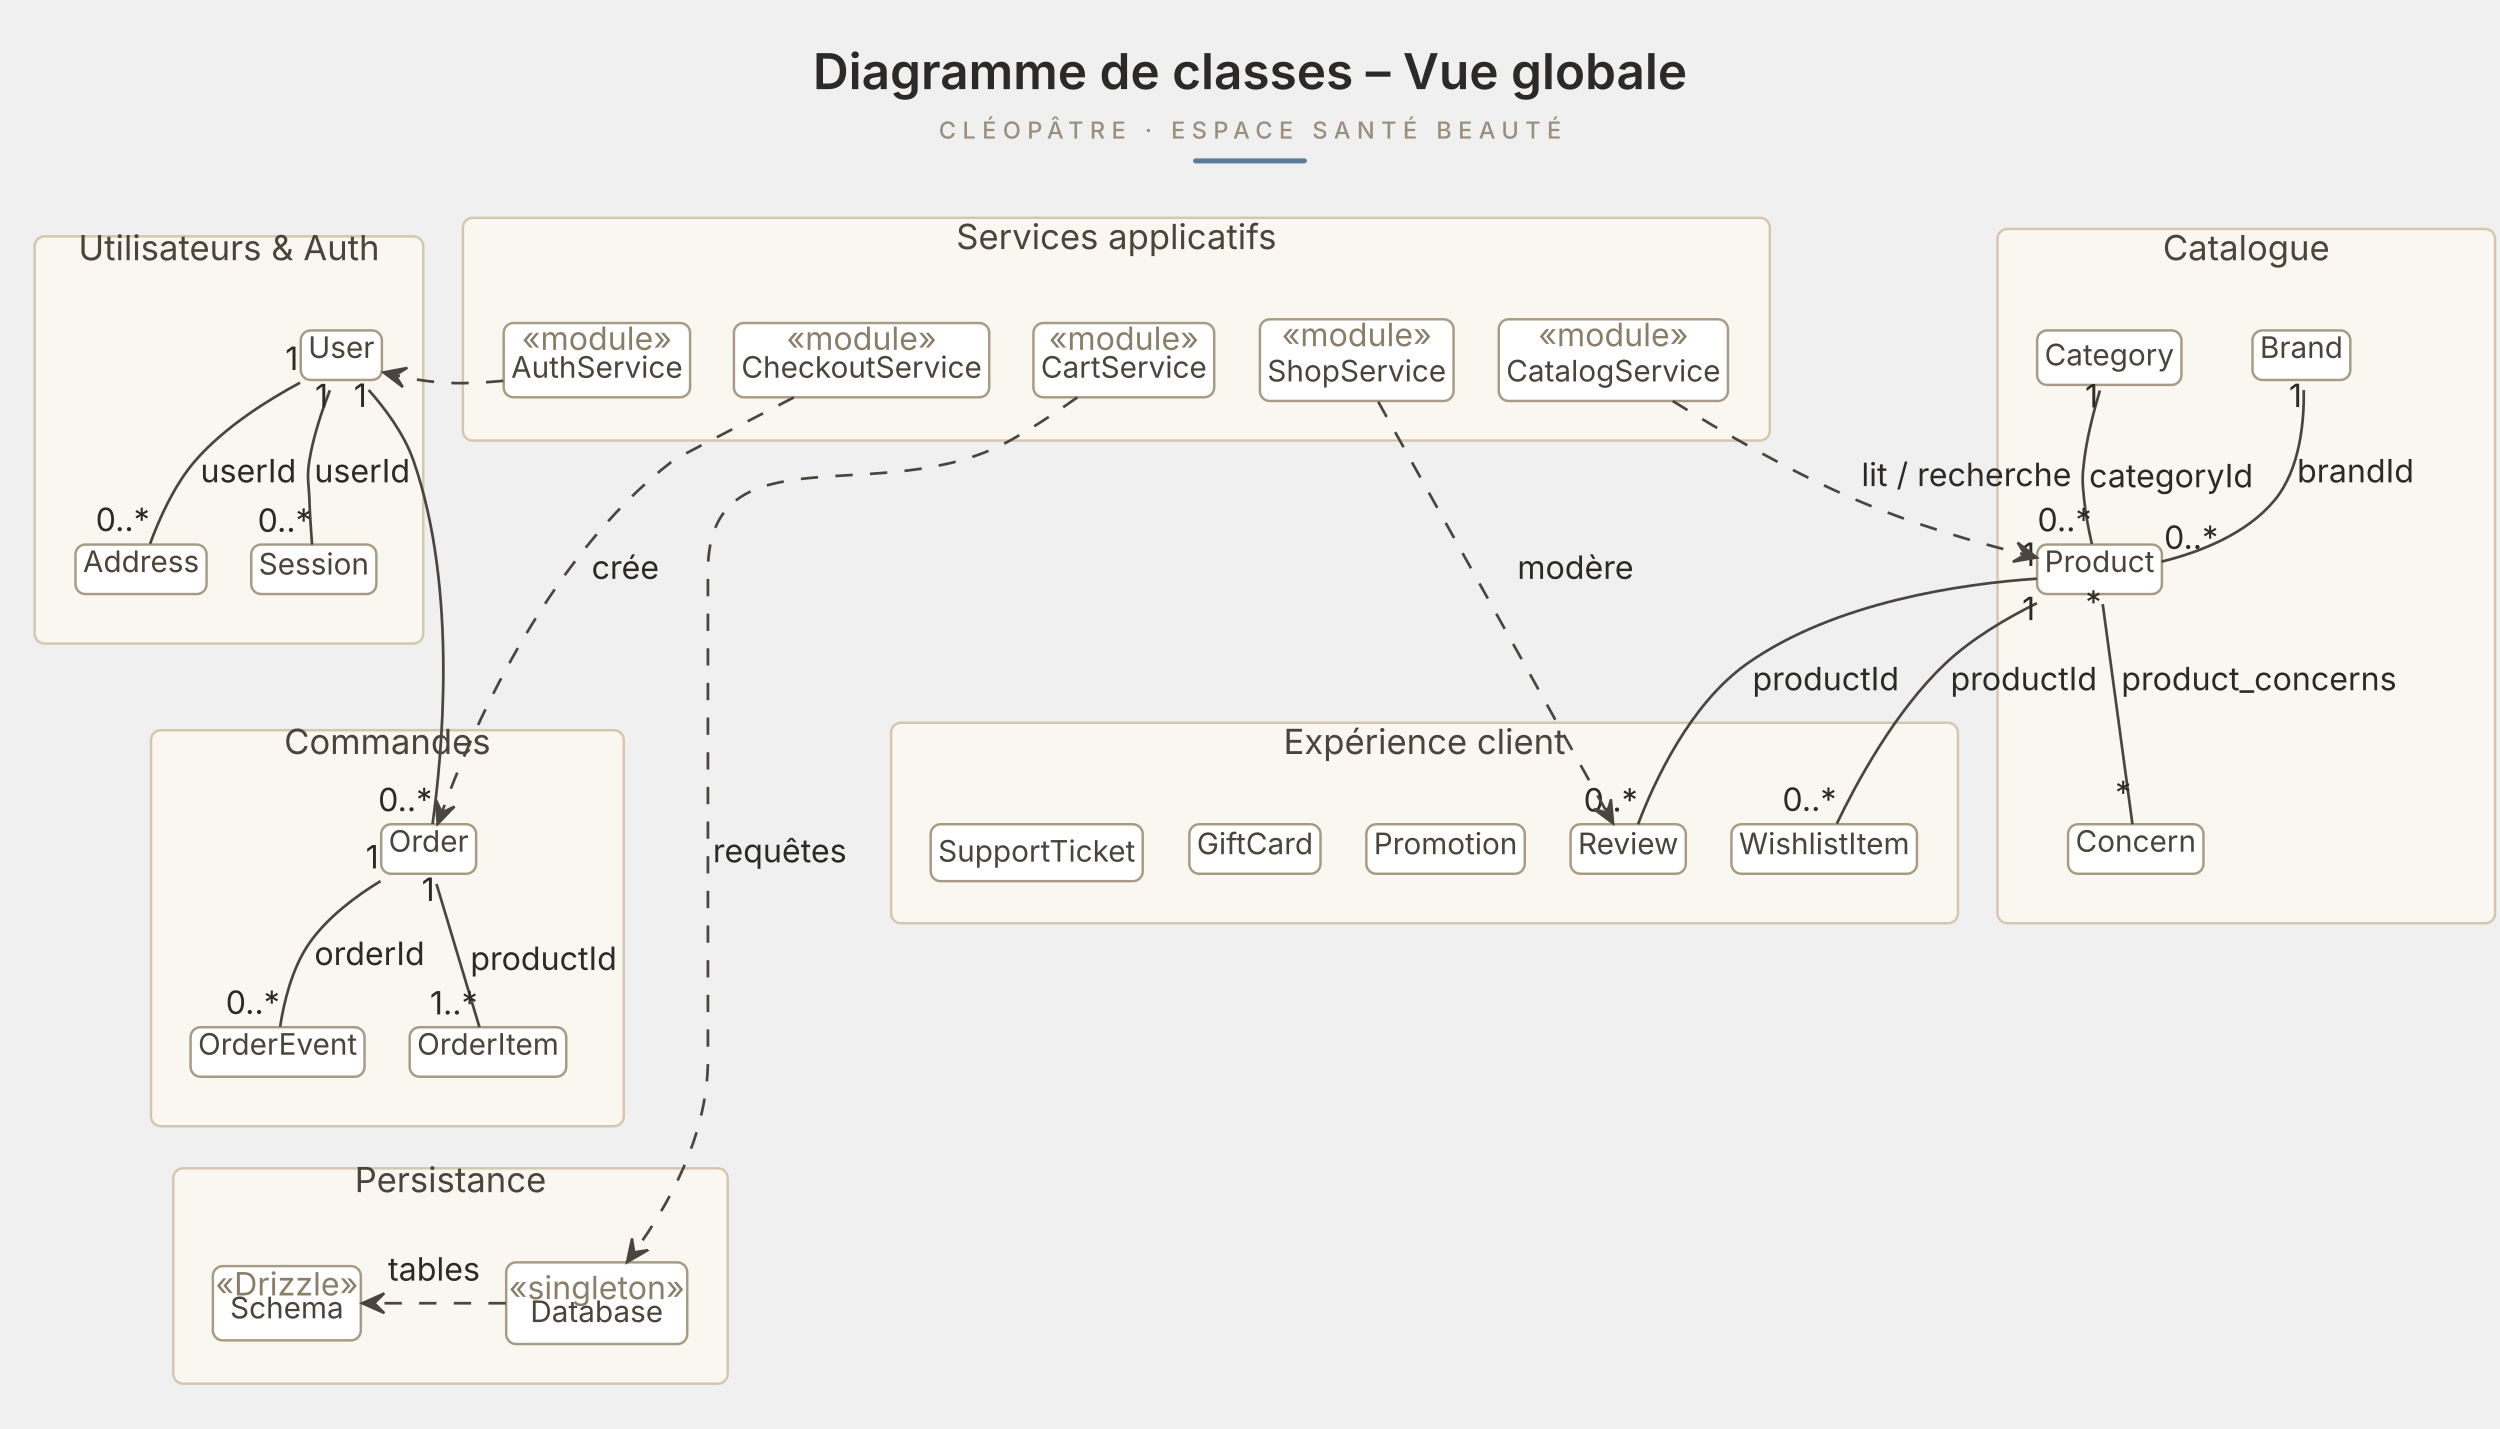
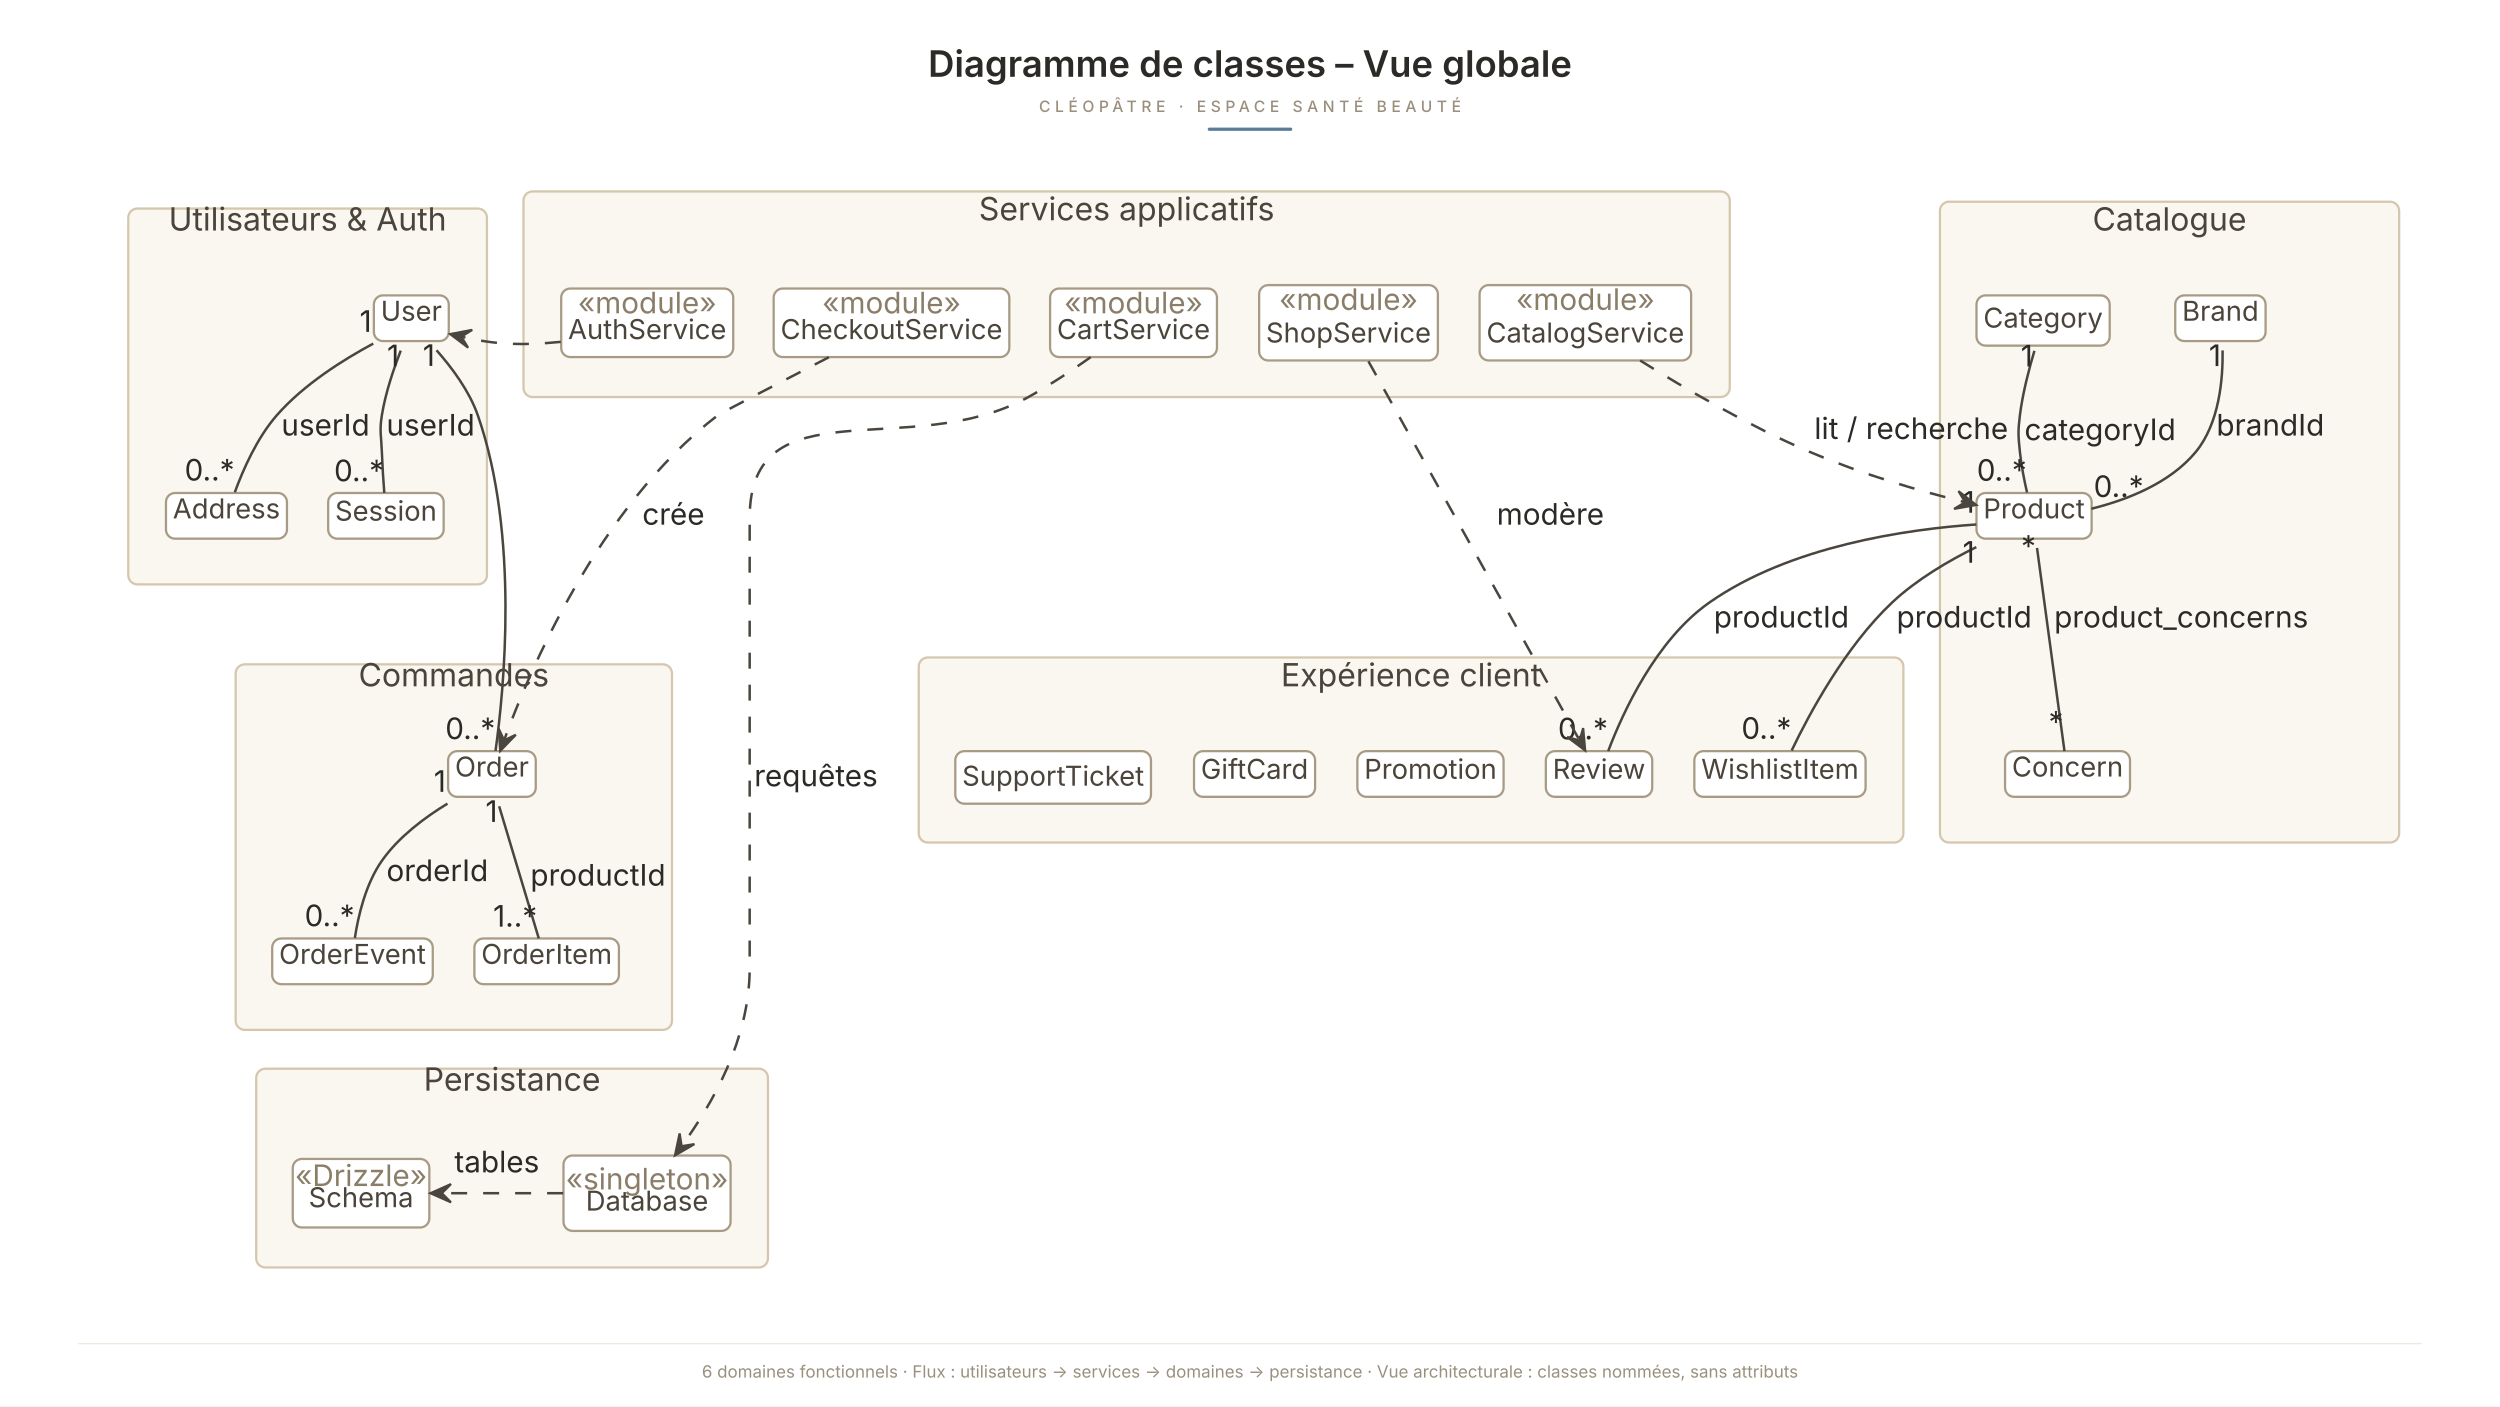
- <svg xmlns="http://www.w3.org/2000/svg" version="1.1" viewBox="0 0 1010 577" width="1010" height="577">
-   <g transform="translate(0,0)">
-     <text x="505.0" y="36" font-family="Inter" font-size="20" font-weight="600" fill="#2C2A26" text-anchor="middle">Diagramme de classes – Vue globale</text>
-     <text x="505.0" y="56" font-family="Inter" font-size="9.5" font-weight="500" letter-spacing="2.6" fill="#9A8F7D" text-anchor="middle">CLÉOPÂTRE · ESPACE SANTÉ BEAUTÉ</text>
-     <rect x="482.0" y="64" width="46" height="2" rx="1" fill="#5B7C99" />
-   </g>
-   <g transform="translate(0,84)">
+ <svg xmlns="http://www.w3.org/2000/svg" version="1.1" viewBox="0 0 3840 2160" width="3840" height="2160">
+   <rect x="0" y="0" width="3840" height="2160" fill="#FFFFFF" />
+   <text x="1920.0" y="118" font-family="Inter" font-size="56" font-weight="600" fill="#2C2A26" text-anchor="middle">Diagramme de classes – Vue globale</text>
+   <text x="1920.0" y="172" font-family="Inter" font-size="24" font-weight="500" letter-spacing="7" fill="#9A8F7D" text-anchor="middle">CLÉOPÂTRE · ESPACE SANTÉ BEAUTÉ</text>
+   <rect x="1855.0" y="196" width="130" height="5" rx="2.5" fill="#5B7C99" />
+   <g transform="translate(147.9,280.0) scale(3.5091)">
    <defs />
    <g>
      <g class="cluster" data-qualified-name="PU" id="ent0001" data-source-line="93">
        <rect x="14" y="11.50" width="157" height="164.50" rx="4" ry="4" fill="#FAF7F1" stroke="#D5C7AE" stroke-width="1" />
        <text x="31.67" y="21.12" font-size="14" fill="#4A443A" xml:space="preserve" style="white-space: pre" font-family="Inter">Utilisateurs &amp; Auth</text>
      </g>
      <g class="cluster" data-qualified-name="PC" id="ent0005" data-source-line="99">
        <rect x="807" y="8.50" width="201" height="280.50" rx="4" ry="4" fill="#FAF7F1" stroke="#D5C7AE" stroke-width="1" />
        <text x="873.79" y="21.12" font-size="14" fill="#4A443A" xml:space="preserve" style="white-space: pre" font-family="Inter">Catalogue</text>
      </g>
      <g class="cluster" data-qualified-name="PS" id="ent0010" data-source-line="106">
        <rect x="187" y="4" width="528" height="90" rx="4" ry="4" fill="#FAF7F1" stroke="#D5C7AE" stroke-width="1" />
        <text x="386.31" y="16.62" font-size="14" fill="#4A443A" xml:space="preserve" style="white-space: pre" font-family="Inter">Services applicatifs</text>
      </g>
      <g class="cluster" data-qualified-name="PE" id="ent0016" data-source-line="114">
        <rect x="360" y="208" width="431" height="81" rx="4" ry="4" fill="#FAF7F1" stroke="#D5C7AE" stroke-width="1" />
        <text x="518.54" y="220.62" font-size="14" fill="#4A443A" xml:space="preserve" style="white-space: pre" font-family="Inter">Expérience client</text>
      </g>
      <g class="cluster" data-qualified-name="PO" id="ent0022" data-source-line="122">
        <rect x="61" y="211" width="191" height="160" rx="4" ry="4" fill="#FAF7F1" stroke="#D5C7AE" stroke-width="1" />
        <text x="114.79" y="220.62" font-size="14" fill="#4A443A" xml:space="preserve" style="white-space: pre" font-family="Inter">Commandes</text>
      </g>
      <g class="cluster" data-qualified-name="PD" id="ent0026" data-source-line="128">
        <rect x="70" y="388" width="224" height="87" rx="4" ry="4" fill="#FAF7F1" stroke="#D5C7AE" stroke-width="1" />
        <text x="143.29" y="397.62" font-size="14" fill="#4A443A" xml:space="preserve" style="white-space: pre" font-family="Inter">Persistance</text>
      </g>
      <g class="entity" data-qualified-name="PU.User" id="ent0002" data-source-line="94">
        <rect x="121.50" y="49.50" width="32.78" height="20" rx="4" ry="4" fill="#FFFFFF" stroke="#A89B85" stroke-width="1" />
        <text x="124.50" y="60.61" font-size="12" fill="#4A443A" xml:space="preserve" style="white-space: pre" font-family="Inter">User</text>
      </g>
      <g class="entity" data-qualified-name="PU.Session" id="ent0003" data-source-line="95">
        <rect x="101.50" y="136" width="50.55" height="20" rx="4" ry="4" fill="#FFFFFF" stroke="#A89B85" stroke-width="1" />
        <text x="104.50" y="148.11" font-size="12" fill="#4A443A" xml:space="preserve" style="white-space: pre" font-family="Inter">Session</text>
      </g>
      <g class="entity" data-qualified-name="PU.Address" id="ent0004" data-source-line="96">
        <rect x="30.50" y="136" width="52.96" height="20" rx="4" ry="4" fill="#FFFFFF" stroke="#A89B85" stroke-width="1" />
        <text x="33.50" y="147.11" font-size="12" fill="#4A443A" xml:space="preserve" style="white-space: pre" font-family="Inter">Address</text>
      </g>
      <g class="entity" data-qualified-name="PC.Product" id="ent0006" data-source-line="100">
        <rect x="823" y="136" width="50.40" height="20" rx="4" ry="4" fill="#FFFFFF" stroke="#A89B85" stroke-width="1" />
        <text x="826" y="147.11" font-size="12" fill="#4A443A" xml:space="preserve" style="white-space: pre" font-family="Inter">Product</text>
      </g>
      <g class="entity" data-qualified-name="PC.Brand" id="ent0007" data-source-line="101">
        <rect x="910" y="49.50" width="39.54" height="20" rx="4" ry="4" fill="#FFFFFF" stroke="#A89B85" stroke-width="1" />
        <text x="913" y="60.61" font-size="12" fill="#4A443A" xml:space="preserve" style="white-space: pre" font-family="Inter">Brand</text>
      </g>
      <g class="entity" data-qualified-name="PC.Category" id="ent0008" data-source-line="102">
        <rect x="823" y="49.50" width="58.31" height="22" rx="4" ry="4" fill="#FFFFFF" stroke="#A89B85" stroke-width="1" />
        <text x="826" y="63.61" font-size="12" fill="#4A443A" xml:space="preserve" style="white-space: pre" font-family="Inter">Category</text>
      </g>
      <g class="entity" data-qualified-name="PC.Concern" id="ent0009" data-source-line="103">
        <rect x="835.50" y="249" width="54.70" height="20" rx="4" ry="4" fill="#FFFFFF" stroke="#A89B85" stroke-width="1" />
        <text x="838.50" y="260.11" font-size="12" fill="#4A443A" xml:space="preserve" style="white-space: pre" font-family="Inter">Concern</text>
      </g>
      <g class="entity" data-qualified-name="PS.CheckoutService" id="ent0011" data-source-line="107">
        <rect x="296.50" y="46.50" width="103.15" height="30" rx="4" ry="4" fill="#FFFFFF" stroke="#A89B85" stroke-width="1" />
        <text x="317.73" y="57.36" font-size="13" fill="#8A7E69" xml:space="preserve" style="white-space: pre" font-family="Inter">«module»</text>
        <text x="299.50" y="68.61" font-size="12" fill="#4A443A" xml:space="preserve" style="white-space: pre" font-family="Inter">CheckoutService</text>
      </g>
      <g class="entity" data-qualified-name="PS.CartService" id="ent0012" data-source-line="108">
        <rect x="417.50" y="46.50" width="73.04" height="30" rx="4" ry="4" fill="#FFFFFF" stroke="#A89B85" stroke-width="1" />
        <text x="423.67" y="57.36" font-size="13" fill="#8A7E69" xml:space="preserve" style="white-space: pre" font-family="Inter">«module»</text>
        <text x="420.50" y="68.61" font-size="12" fill="#4A443A" xml:space="preserve" style="white-space: pre" font-family="Inter">CartService</text>
      </g>
      <g class="entity" data-qualified-name="PS.ShopService" id="ent0013" data-source-line="109">
        <rect x="509" y="45" width="78.24" height="33" rx="4" ry="4" fill="#FFFFFF" stroke="#A89B85" stroke-width="1" />
        <text x="517.77" y="55.86" font-size="13" fill="#8A7E69" xml:space="preserve" style="white-space: pre" font-family="Inter">«module»</text>
        <text x="512" y="70.11" font-size="12" fill="#4A443A" xml:space="preserve" style="white-space: pre" font-family="Inter">ShopService</text>
      </g>
      <g class="entity" data-qualified-name="PS.AuthService" id="ent0014" data-source-line="110">
        <rect x="203.50" y="46.50" width="75.30" height="30" rx="4" ry="4" fill="#FFFFFF" stroke="#A89B85" stroke-width="1" />
        <text x="210.80" y="57.36" font-size="13" fill="#8A7E69" xml:space="preserve" style="white-space: pre" font-family="Inter">«module»</text>
        <text x="206.50" y="68.61" font-size="12" fill="#4A443A" xml:space="preserve" style="white-space: pre" font-family="Inter">AuthService</text>
      </g>
      <g class="entity" data-qualified-name="PS.CatalogService" id="ent0015" data-source-line="111">
        <rect x="605.50" y="45" width="92.59" height="33" rx="4" ry="4" fill="#FFFFFF" stroke="#A89B85" stroke-width="1" />
        <text x="621.44" y="55.86" font-size="13" fill="#8A7E69" xml:space="preserve" style="white-space: pre" font-family="Inter">«module»</text>
        <text x="608.50" y="70.11" font-size="12" fill="#4A443A" xml:space="preserve" style="white-space: pre" font-family="Inter">CatalogService</text>
      </g>
      <g class="entity" data-qualified-name="PE.Review" id="ent0017" data-source-line="115">
        <rect x="634.50" y="249" width="46.56" height="20" rx="4" ry="4" fill="#FFFFFF" stroke="#A89B85" stroke-width="1" />
        <text x="637.50" y="261.11" font-size="12" fill="#4A443A" xml:space="preserve" style="white-space: pre" font-family="Inter">Review</text>
      </g>
      <g class="entity" data-qualified-name="PE.WishlistItem" id="ent0018" data-source-line="116">
        <rect x="699.50" y="249" width="74.95" height="20" rx="4" ry="4" fill="#FFFFFF" stroke="#A89B85" stroke-width="1" />
        <text x="702.50" y="261.11" font-size="12" fill="#4A443A" xml:space="preserve" style="white-space: pre" font-family="Inter">WishlistItem</text>
      </g>
      <g class="entity" data-qualified-name="PE.Promotion" id="ent0019" data-source-line="117">
        <rect x="552" y="249" width="64" height="20" rx="4" ry="4" fill="#FFFFFF" stroke="#A89B85" stroke-width="1" />
        <text x="555" y="261.11" font-size="12" fill="#4A443A" xml:space="preserve" style="white-space: pre" font-family="Inter">Promotion</text>
      </g>
      <g class="entity" data-qualified-name="PE.GiftCard" id="ent0020" data-source-line="118">
        <rect x="480.50" y="249" width="52.99" height="20" rx="4" ry="4" fill="#FFFFFF" stroke="#A89B85" stroke-width="1" />
        <text x="483.50" y="261.11" font-size="12" fill="#4A443A" xml:space="preserve" style="white-space: pre" font-family="Inter">GiftCard</text>
      </g>
      <g class="entity" data-qualified-name="PE.SupportTicket" id="ent0021" data-source-line="119">
        <rect x="376" y="249" width="85.66" height="23" rx="4" ry="4" fill="#FFFFFF" stroke="#A89B85" stroke-width="1" />
        <text x="379" y="264.11" font-size="12" fill="#4A443A" xml:space="preserve" style="white-space: pre" font-family="Inter">SupportTicket</text>
      </g>
      <g class="entity" data-qualified-name="PO.Order" id="ent0023" data-source-line="123">
        <rect x="154" y="249" width="38.36" height="20" rx="4" ry="4" fill="#FFFFFF" stroke="#A89B85" stroke-width="1" />
        <text x="157" y="260.11" font-size="12" fill="#4A443A" xml:space="preserve" style="white-space: pre" font-family="Inter">Order</text>
      </g>
      <g class="entity" data-qualified-name="PO.OrderItem" id="ent0024" data-source-line="124">
        <rect x="165.50" y="331" width="63.26" height="20" rx="4" ry="4" fill="#FFFFFF" stroke="#A89B85" stroke-width="1" />
        <text x="168.50" y="342.11" font-size="12" fill="#4A443A" xml:space="preserve" style="white-space: pre" font-family="Inter">OrderItem</text>
      </g>
      <g class="entity" data-qualified-name="PO.OrderEvent" id="ent0025" data-source-line="125">
        <rect x="77" y="331" width="70.28" height="20" rx="4" ry="4" fill="#FFFFFF" stroke="#A89B85" stroke-width="1" />
        <text x="80" y="342.11" font-size="12" fill="#4A443A" xml:space="preserve" style="white-space: pre" font-family="Inter">OrderEvent</text>
      </g>
      <g class="entity" data-qualified-name="PD.Database" id="ent0027" data-source-line="129">
        <rect x="204.50" y="426" width="73.14" height="33" rx="4" ry="4" fill="#FFFFFF" stroke="#A89B85" stroke-width="1" />
        <text x="205.50" y="440.86" font-size="13" fill="#8A7E69" xml:space="preserve" style="white-space: pre" font-family="Inter">«singleton»</text>
        <text x="214.24" y="450.11" font-size="12" fill="#4A443A" xml:space="preserve" style="white-space: pre" font-family="Inter">Database</text>
      </g>
      <g class="entity" data-qualified-name="PD.Schema" id="ent0028" data-source-line="130">
        <rect x="86" y="427.50" width="59.78" height="30" rx="4" ry="4" fill="#FFFFFF" stroke="#A89B85" stroke-width="1" />
        <text x="87" y="439.36" font-size="13" fill="#8A7E69" xml:space="preserve" style="white-space: pre" font-family="Inter">«Drizzle»</text>
        <text x="92.94" y="448.61" font-size="12" fill="#4A443A" xml:space="preserve" style="white-space: pre" font-family="Inter">Schema</text>
      </g>
      <g class="link" data-entity-1="ent0002" data-entity-2="ent0003" id="lnk29" data-link-type="association">
        <path d="M133.265,73.67 C130.232,81.453 126.577,92.163 125,102 C123.874,109.021 124.755,110.893 125,118 C125.205,123.952 125.646,130.578 126.062,135.993" fill="none" stroke="#4A463F" stroke-width="1.10" />
        <text x="127" y="110.86" font-size="13" fill="#2C2A26" xml:space="preserve" style="white-space: pre" font-family="Inter">userId</text>
        <text x="104.06" y="130.86" font-size="13" fill="#2C2A26" xml:space="preserve" style="white-space: pre" font-family="Inter">0..*</text>
        <text x="127.27" y="80.53" font-size="13" fill="#2C2A26" xml:space="preserve" style="white-space: pre" font-family="Inter">1</text>
      </g>
      <g class="link" data-entity-1="ent0002" data-entity-2="ent0004" id="lnk30" data-link-type="association">
        <path d="M121.238,70.603 C108.362,77.502 90.837,88.444 79,102 C70.306,111.957 64.18,125.954 60.638,135.684" fill="none" stroke="#4A463F" stroke-width="1.10" />
        <text x="81" y="110.86" font-size="13" fill="#2C2A26" xml:space="preserve" style="white-space: pre" font-family="Inter">userId</text>
        <text x="38.64" y="130.55" font-size="13" fill="#2C2A26" xml:space="preserve" style="white-space: pre" font-family="Inter">0..*</text>
        <text x="115.24" y="65.47" font-size="13" fill="#2C2A26" xml:space="preserve" style="white-space: pre" font-family="Inter">1</text>
      </g>
      <g class="link" data-entity-1="ent0002" data-entity-2="ent0023" id="lnk31" data-link-type="association">
        <path d="M148.923,73.529 C155.476,80.918 163.245,91.236 167,102 C185.263,154.356 178.44,222.462 174.75,248.864" fill="none" stroke="#4A463F" stroke-width="1.10" />
        <text x="152.75" y="243.73" font-size="13" fill="#2C2A26" xml:space="preserve" style="white-space: pre" font-family="Inter">0..*</text>
        <text x="142.92" y="80.39" font-size="13" fill="#2C2A26" xml:space="preserve" style="white-space: pre" font-family="Inter">1</text>
      </g>
      <g class="link" data-entity-1="ent0007" data-entity-2="ent0006" id="lnk32" data-link-type="association">
        <path d="M930.723,73.59 C930.917,85.817 929.371,105.417 919,118 C907.652,131.768 888.731,139.068 873.274,142.899" fill="none" stroke="#4A463F" stroke-width="1.10" />
        <text x="928" y="110.86" font-size="13" fill="#2C2A26" xml:space="preserve" style="white-space: pre" font-family="Inter">brandId</text>
        <text x="874.27" y="137.76" font-size="13" fill="#2C2A26" xml:space="preserve" style="white-space: pre" font-family="Inter">0..*</text>
        <text x="924.72" y="80.45" font-size="13" fill="#2C2A26" xml:space="preserve" style="white-space: pre" font-family="Inter">1</text>
      </g>
      <g class="link" data-entity-1="ent0008" data-entity-2="ent0006" id="lnk33" data-link-type="association">
        <path d="M848.354,73.766 C846.019,81.591 843.207,92.313 842,102 C841.121,109.056 841.276,110.926 842,118 C842.607,123.933 843.896,130.444 845.124,135.79" fill="none" stroke="#4A463F" stroke-width="1.10" />
        <text x="844" y="112.86" font-size="13" fill="#2C2A26" xml:space="preserve" style="white-space: pre" font-family="Inter">categoryId</text>
        <text x="823.12" y="130.65" font-size="13" fill="#2C2A26" xml:space="preserve" style="white-space: pre" font-family="Inter">0..*</text>
        <text x="842.35" y="80.63" font-size="13" fill="#2C2A26" xml:space="preserve" style="white-space: pre" font-family="Inter">1</text>
      </g>
      <g class="link" data-entity-1="ent0006" data-entity-2="ent0009" id="lnk34" data-link-type="association">
        <path d="M849.493,160.049 C852.368,181.325 858.643,227.755 861.513,248.996" fill="none" stroke="#4A463F" stroke-width="1.10" />
        <text x="857" y="194.86" font-size="13" fill="#2C2A26" xml:space="preserve" style="white-space: pre" font-family="Inter">product_concerns</text>
        <text x="854.51" y="240.86" font-size="13" fill="#2C2A26" xml:space="preserve" style="white-space: pre" font-family="Inter">*</text>
        <text x="842.49" y="163.91" font-size="13" fill="#2C2A26" xml:space="preserve" style="white-space: pre" font-family="Inter">*</text>
      </g>
      <g class="link" data-entity-1="ent0006" data-entity-2="ent0017" id="lnk35" data-link-type="association">
        <path d="M822.917,149.779 C792.653,151.856 741.428,159.121 706,184 C682.629,200.412 668.143,232.196 661.782,248.988" fill="none" stroke="#4A463F" stroke-width="1.10" />
        <text x="708" y="194.86" font-size="13" fill="#2C2A26" xml:space="preserve" style="white-space: pre" font-family="Inter">productId</text>
        <text x="639.78" y="243.85" font-size="13" fill="#2C2A26" xml:space="preserve" style="white-space: pre" font-family="Inter">0..*</text>
        <text x="816.92" y="144.64" font-size="13" fill="#2C2A26" xml:space="preserve" style="white-space: pre" font-family="Inter">1</text>
      </g>
      <g class="link" data-entity-1="ent0006" data-entity-2="ent0018" id="lnk36" data-link-type="association">
        <path d="M822.931,159.673 C810.851,165.637 796.702,173.909 786,184 C765.554,203.279 749.744,232.754 742.083,248.742" fill="none" stroke="#4A463F" stroke-width="1.10" />
        <text x="788" y="194.86" font-size="13" fill="#2C2A26" xml:space="preserve" style="white-space: pre" font-family="Inter">productId</text>
        <text x="720.08" y="243.61" font-size="13" fill="#2C2A26" xml:space="preserve" style="white-space: pre" font-family="Inter">0..*</text>
        <text x="816.93" y="166.54" font-size="13" fill="#2C2A26" xml:space="preserve" style="white-space: pre" font-family="Inter">1</text>
      </g>
      <g class="link" data-entity-1="ent0023" data-entity-2="ent0024" id="lnk37" data-link-type="association">
        <path d="M176.337,273.124 C180.922,288.408 189.121,315.736 193.691,330.971" fill="none" stroke="#4A463F" stroke-width="1.10" />
        <text x="190" y="307.86" font-size="13" fill="#2C2A26" xml:space="preserve" style="white-space: pre" font-family="Inter">productId</text>
        <text x="173.69" y="325.84" font-size="13" fill="#2C2A26" xml:space="preserve" style="white-space: pre" font-family="Inter">1..*</text>
        <text x="170.34" y="279.99" font-size="13" fill="#2C2A26" xml:space="preserve" style="white-space: pre" font-family="Inter">1</text>
      </g>
      <g class="link" data-entity-1="ent0023" data-entity-2="ent0025" id="lnk38" data-link-type="association">
        <path d="M153.727,271.965 C143.828,277.986 132.337,286.525 125,297 C117.909,307.124 114.656,321.09 113.182,330.767" fill="none" stroke="#4A463F" stroke-width="1.10" />
        <text x="127" y="305.86" font-size="13" fill="#2C2A26" xml:space="preserve" style="white-space: pre" font-family="Inter">orderId</text>
        <text x="91.18" y="325.63" font-size="13" fill="#2C2A26" xml:space="preserve" style="white-space: pre" font-family="Inter">0..*</text>
        <text x="147.73" y="266.83" font-size="13" fill="#2C2A26" xml:space="preserve" style="white-space: pre" font-family="Inter">1</text>
      </g>
      <g class="link" data-entity-1="ent0014" data-entity-2="ent0002" id="lnk39" data-link-type="dependency">
        <polygon points="154.90,66.44 162.75,72.39 159.77,67.58 164.57,64.60 154.90,66.44" fill="#4A463F" stroke="#4A463F" stroke-width="1" />
        <path d="M203.331,69.851 C187.186,71.366 175.91,71.371 159.766,67.58" fill="none" stroke="#4A463F" stroke-width="1.10" stroke-dasharray="7,7" />
      </g>
      <g class="link" data-entity-1="ent0015" data-entity-2="ent0006" id="lnk40" data-link-type="dependency">
        <polygon points="822.89,141.25 815.12,135.19 818.04,140.04 813.19,142.96 822.89,141.25" fill="#4A463F" stroke="#4A463F" stroke-width="1" />
        <path d="M675.781,78.008 C695.157,90.135 723.543,106.767 750,118 C774.008,128.193 797.906,135.035 818.035,140.042" fill="none" stroke="#4A463F" stroke-width="1.10" stroke-dasharray="7,7" />
        <text x="752" y="112.36" font-size="13" fill="#2C2A26" xml:space="preserve" style="white-space: pre" font-family="Inter">lit / recherche</text>
      </g>
      <g class="link" data-entity-1="ent0013" data-entity-2="ent0017" id="lnk41" data-link-type="dependency">
        <polygon points="651.71,248.71 650.83,238.90 649.28,244.35 643.84,242.80 651.71,248.71" fill="#4A463F" stroke="#4A463F" stroke-width="1" />
        <path d="M556.816,78.328 C578.33,116.956 630.685,210.957 649.281,244.346" fill="none" stroke="#4A463F" stroke-width="1.10" stroke-dasharray="7,7" />
        <text x="613" y="149.86" font-size="13" fill="#2C2A26" xml:space="preserve" style="white-space: pre" font-family="Inter">modère</text>
      </g>
      <g class="link" data-entity-1="ent0011" data-entity-2="ent0023" id="lnk42" data-link-type="dependency">
        <polygon points="176.80,248.92 183.64,241.83 178.51,244.22 176.12,239.10 176.80,248.92" fill="#4A463F" stroke="#4A463F" stroke-width="1" />
        <path d="M320.693,76.552 C299.354,87.556 273.113,101.145 272,102 C219.134,142.643 188.952,215.485 178.512,244.224" fill="none" stroke="#4A463F" stroke-width="1.10" stroke-dasharray="7,7" />
        <text x="239" y="149.86" font-size="13" fill="#2C2A26" xml:space="preserve" style="white-space: pre" font-family="Inter">crée</text>
      </g>
      <g class="link" data-entity-1="ent0012" data-entity-2="ent0027" id="lnk43" data-link-type="dependency">
        <polygon points="253.30,425.96 261.81,421.01 256.22,421.91 255.33,416.32 253.30,425.96" fill="#4A463F" stroke="#4A463F" stroke-width="1" />
        <path d="M435.272,76.523 C427.121,82.307 417.317,88.848 408,94 C356.265,122.609 286,87.882 286,147 C286,147 286,147 286,344 C286,375.32 269.549,403.47 256.225,421.908" fill="none" stroke="#4A463F" stroke-width="1.10" stroke-dasharray="7,7" />
        <text x="288" y="264.36" font-size="13" fill="#2C2A26" xml:space="preserve" style="white-space: pre" font-family="Inter">requêtes</text>
      </g>
      <g class="link" data-entity-1="ent0027" data-entity-2="ent0028" id="lnk44" data-link-type="dependency">
        <polygon points="146.26,442.50 155.26,446.50 151.26,442.50 155.26,438.50 146.26,442.50" fill="#4A463F" stroke="#4A463F" stroke-width="1" />
        <path d="M204.335,442.5 C185.866,442.5 168.744,442.5 151.259,442.5" fill="none" stroke="#4A463F" stroke-width="1.10" stroke-dasharray="7,7" />
        <text x="156.75" y="433.36" font-size="13" fill="#2C2A26" xml:space="preserve" style="white-space: pre" font-family="Inter">tables</text>
      </g>
    </g>
  </g>
+   <line x1="120" y1="2064" x2="3720" y2="2064" stroke="#E8E0D2" stroke-width="1.5" />
+   <text x="1920.0" y="2116" font-family="Inter" font-size="26" fill="#9A8F7D" text-anchor="middle">6 domaines fonctionnels    ·    Flux : utilisateurs → services → domaines → persistance    ·    Vue architecturale : classes nommées, sans attributs</text>
</svg>
